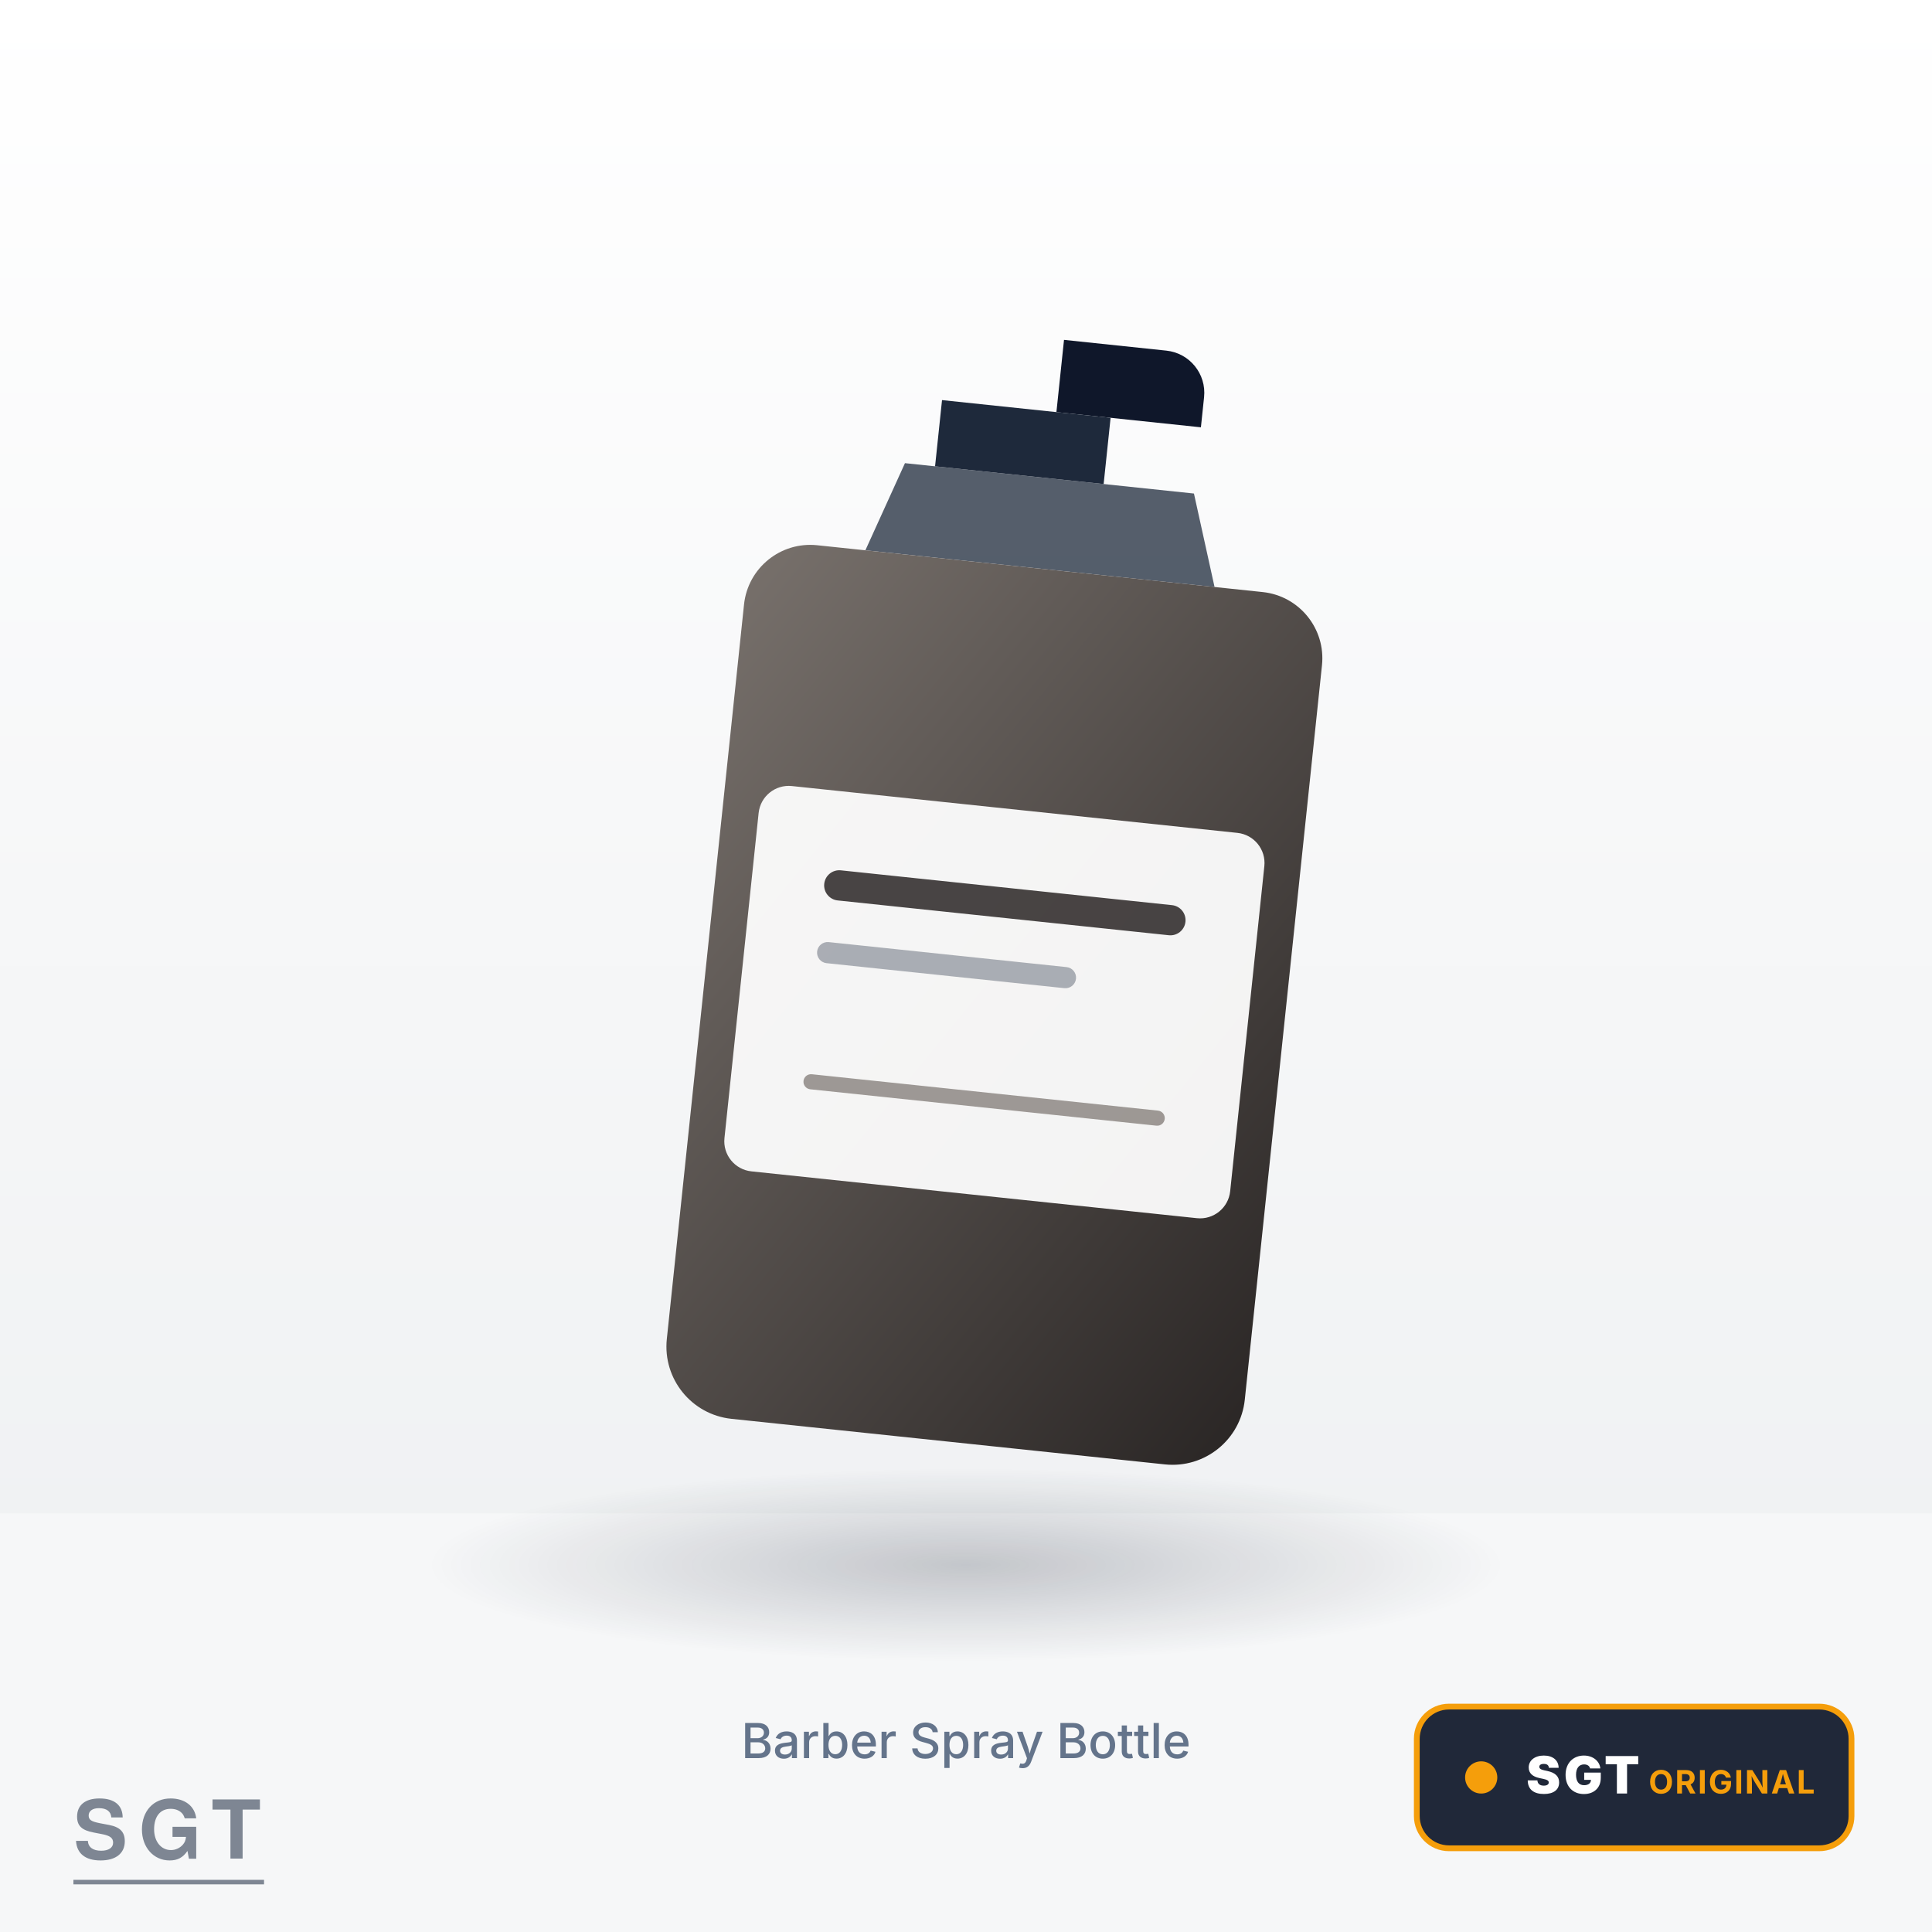
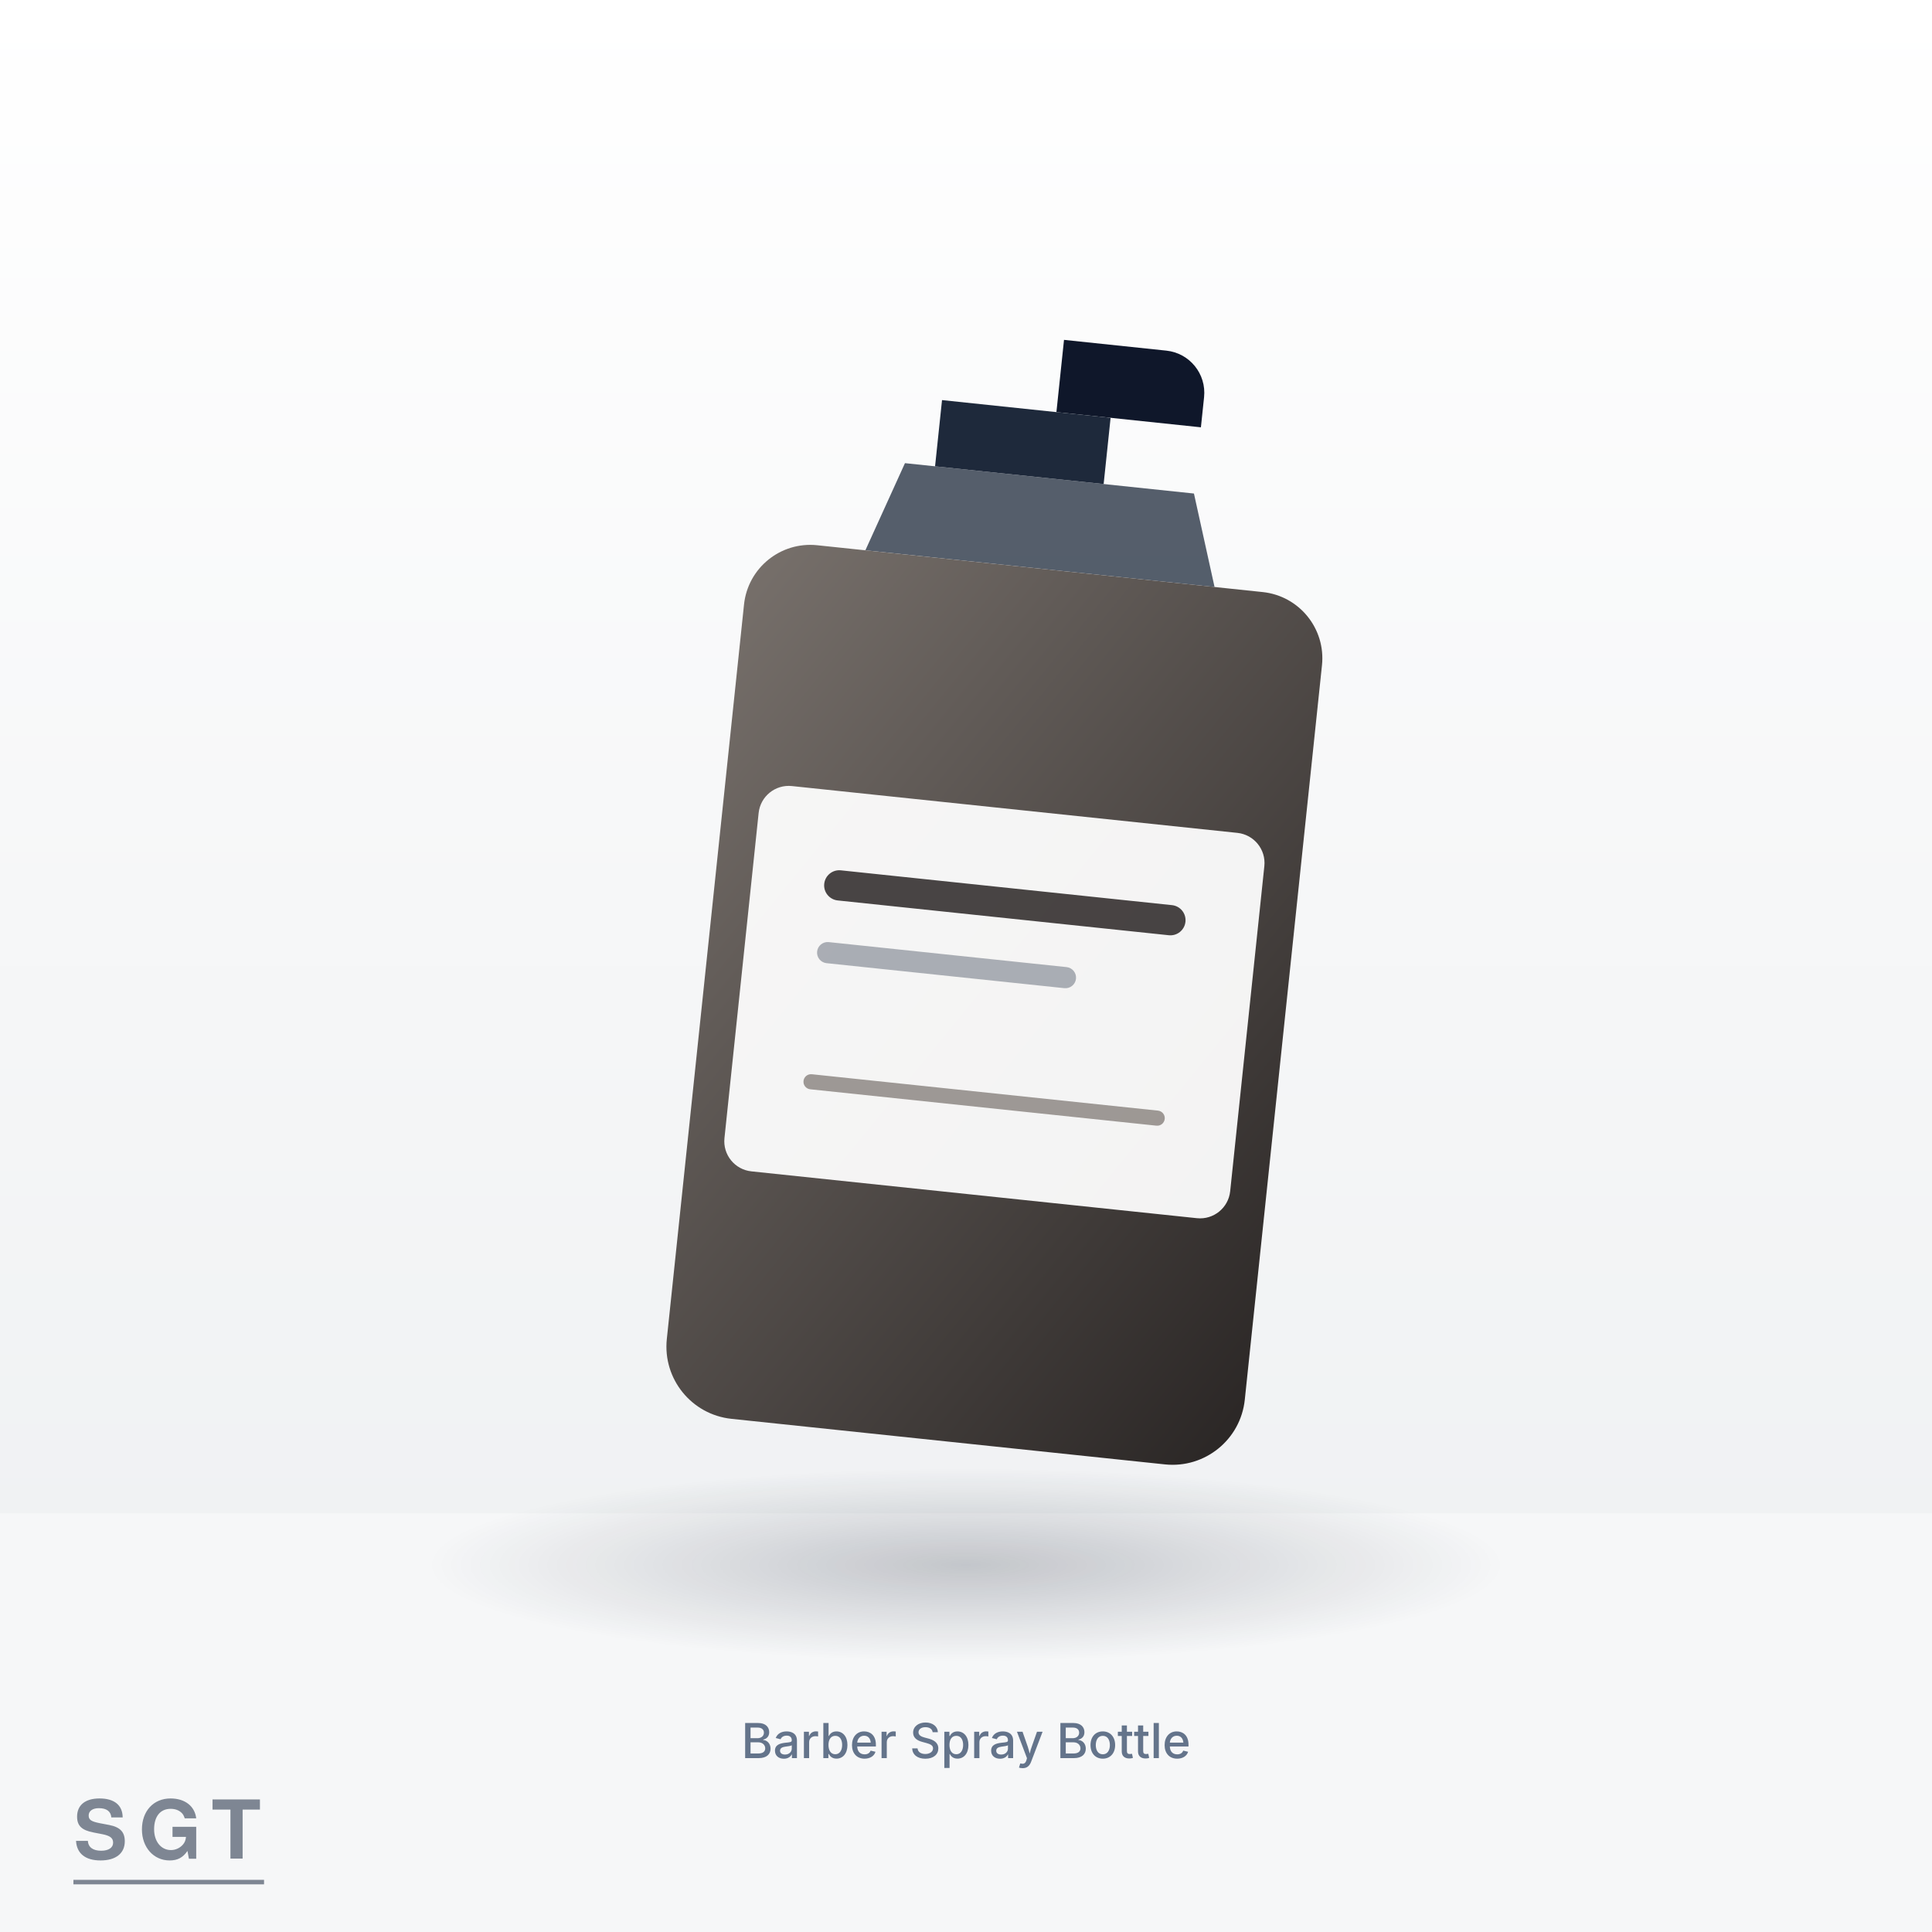
<svg xmlns="http://www.w3.org/2000/svg" viewBox="0 0 600 600" width="600" height="600" role="img" aria-label="Barber Spray Bottle — Barber Supplies">
  <defs>
    <linearGradient id="bg" x1="0" y1="0" x2="0" y2="1">
      <stop offset="0%" stop-color="#ffffff" />
      <stop offset="100%" stop-color="#eceef0" />
    </linearGradient>
    <linearGradient id="body" x1="0" y1="0" x2="1" y2="1">
      <stop offset="0%" stop-color="#78716c" />
      <stop offset="100%" stop-color="#292524" />
    </linearGradient>
    <linearGradient id="stroke" x1="0" y1="0" x2="1" y2="1">
      <stop offset="0%" stop-color="#78716c" />
      <stop offset="100%" stop-color="#292524" />
    </linearGradient>
    <radialGradient id="shadow" cx="50%" cy="50%">
      <stop offset="0%" stop-color="#0f172a" stop-opacity="0.22" />
      <stop offset="100%" stop-color="#0f172a" stop-opacity="0" />
    </radialGradient>
  </defs>
  <rect width="600" height="600" fill="url(#bg)" />
  <rect y="470" width="600" height="130" fill="#f6f7f8" />
  <ellipse cx="300" cy="486" rx="168" ry="30" fill="url(#shadow)" />
  <g transform="translate(310 300) rotate(6) scale(0.94) translate(-300 -300)">
    <path d="M300 92h34a14 14 0 0 1 14 14v10h-48z" fill="#0f172a" />
    <path d="M262 116h56v22h-56z" fill="#1e293b" />
    <path d="M252 138h96l10 30H242z" fill="#1e293b" opacity="0.75" />
    <path d="M226 168h148a22 22 0 0 1 22 22v244a24 24 0 0 1-24 24H228a24 24 0 0 1-24-24V190a22 22 0 0 1 22-22z" fill="url(#body)" />
    <rect x="216" y="248" width="168" height="128" rx="10" fill="#ffffff" opacity="0.94" />
    <rect x="240" y="274" width="120" height="10" rx="5" fill="#292524" opacity="0.85" />
    <rect x="240" y="298" width="86" height="7" rx="3.5" fill="#1e293b" opacity="0.35" />
    <rect x="240" y="342" width="120" height="5" rx="2.5" fill="#78716c" opacity="0.7" />
  </g>
  <text x="300" y="546" font-family="ui-sans-serif,system-ui,-apple-system,sans-serif" font-size="15" font-weight="500" fill="#64748b" text-anchor="middle">Barber Spray Bottle</text>
  <g id="sgt-mark" opacity="0.62">
    <text x="22.8" y="577.2" fill="#334155" font-family="Helvetica Neue, Helvetica, Arial, sans-serif" font-size="25.2" font-weight="600" letter-spacing="3.53">SGT</text>
    <rect x="22.8" y="583.8" width="59.2" height="1.4" fill="#334155" />
  </g>
-   <g id="sgt-brand-tag" transform="translate(440, 530)">
-     <rect x="0" y="0" width="135" height="44" rx="10" fill="#0f172a" fill-opacity="0.92" stroke="#f59e0b" stroke-width="1.8" />
-     <circle cx="20" cy="22" r="5" fill="#f59e0b" />
-     <text x="34" y="27" font-family="system-ui, -apple-system, sans-serif" font-weight="900" font-size="16" fill="#ffffff" letter-spacing="1">SGT</text>
-     <text x="72" y="27" font-family="system-ui, -apple-system, sans-serif" font-weight="700" font-size="10" fill="#f59e0b" letter-spacing="0.5">ORIGINAL</text>
-   </g>
</svg>
